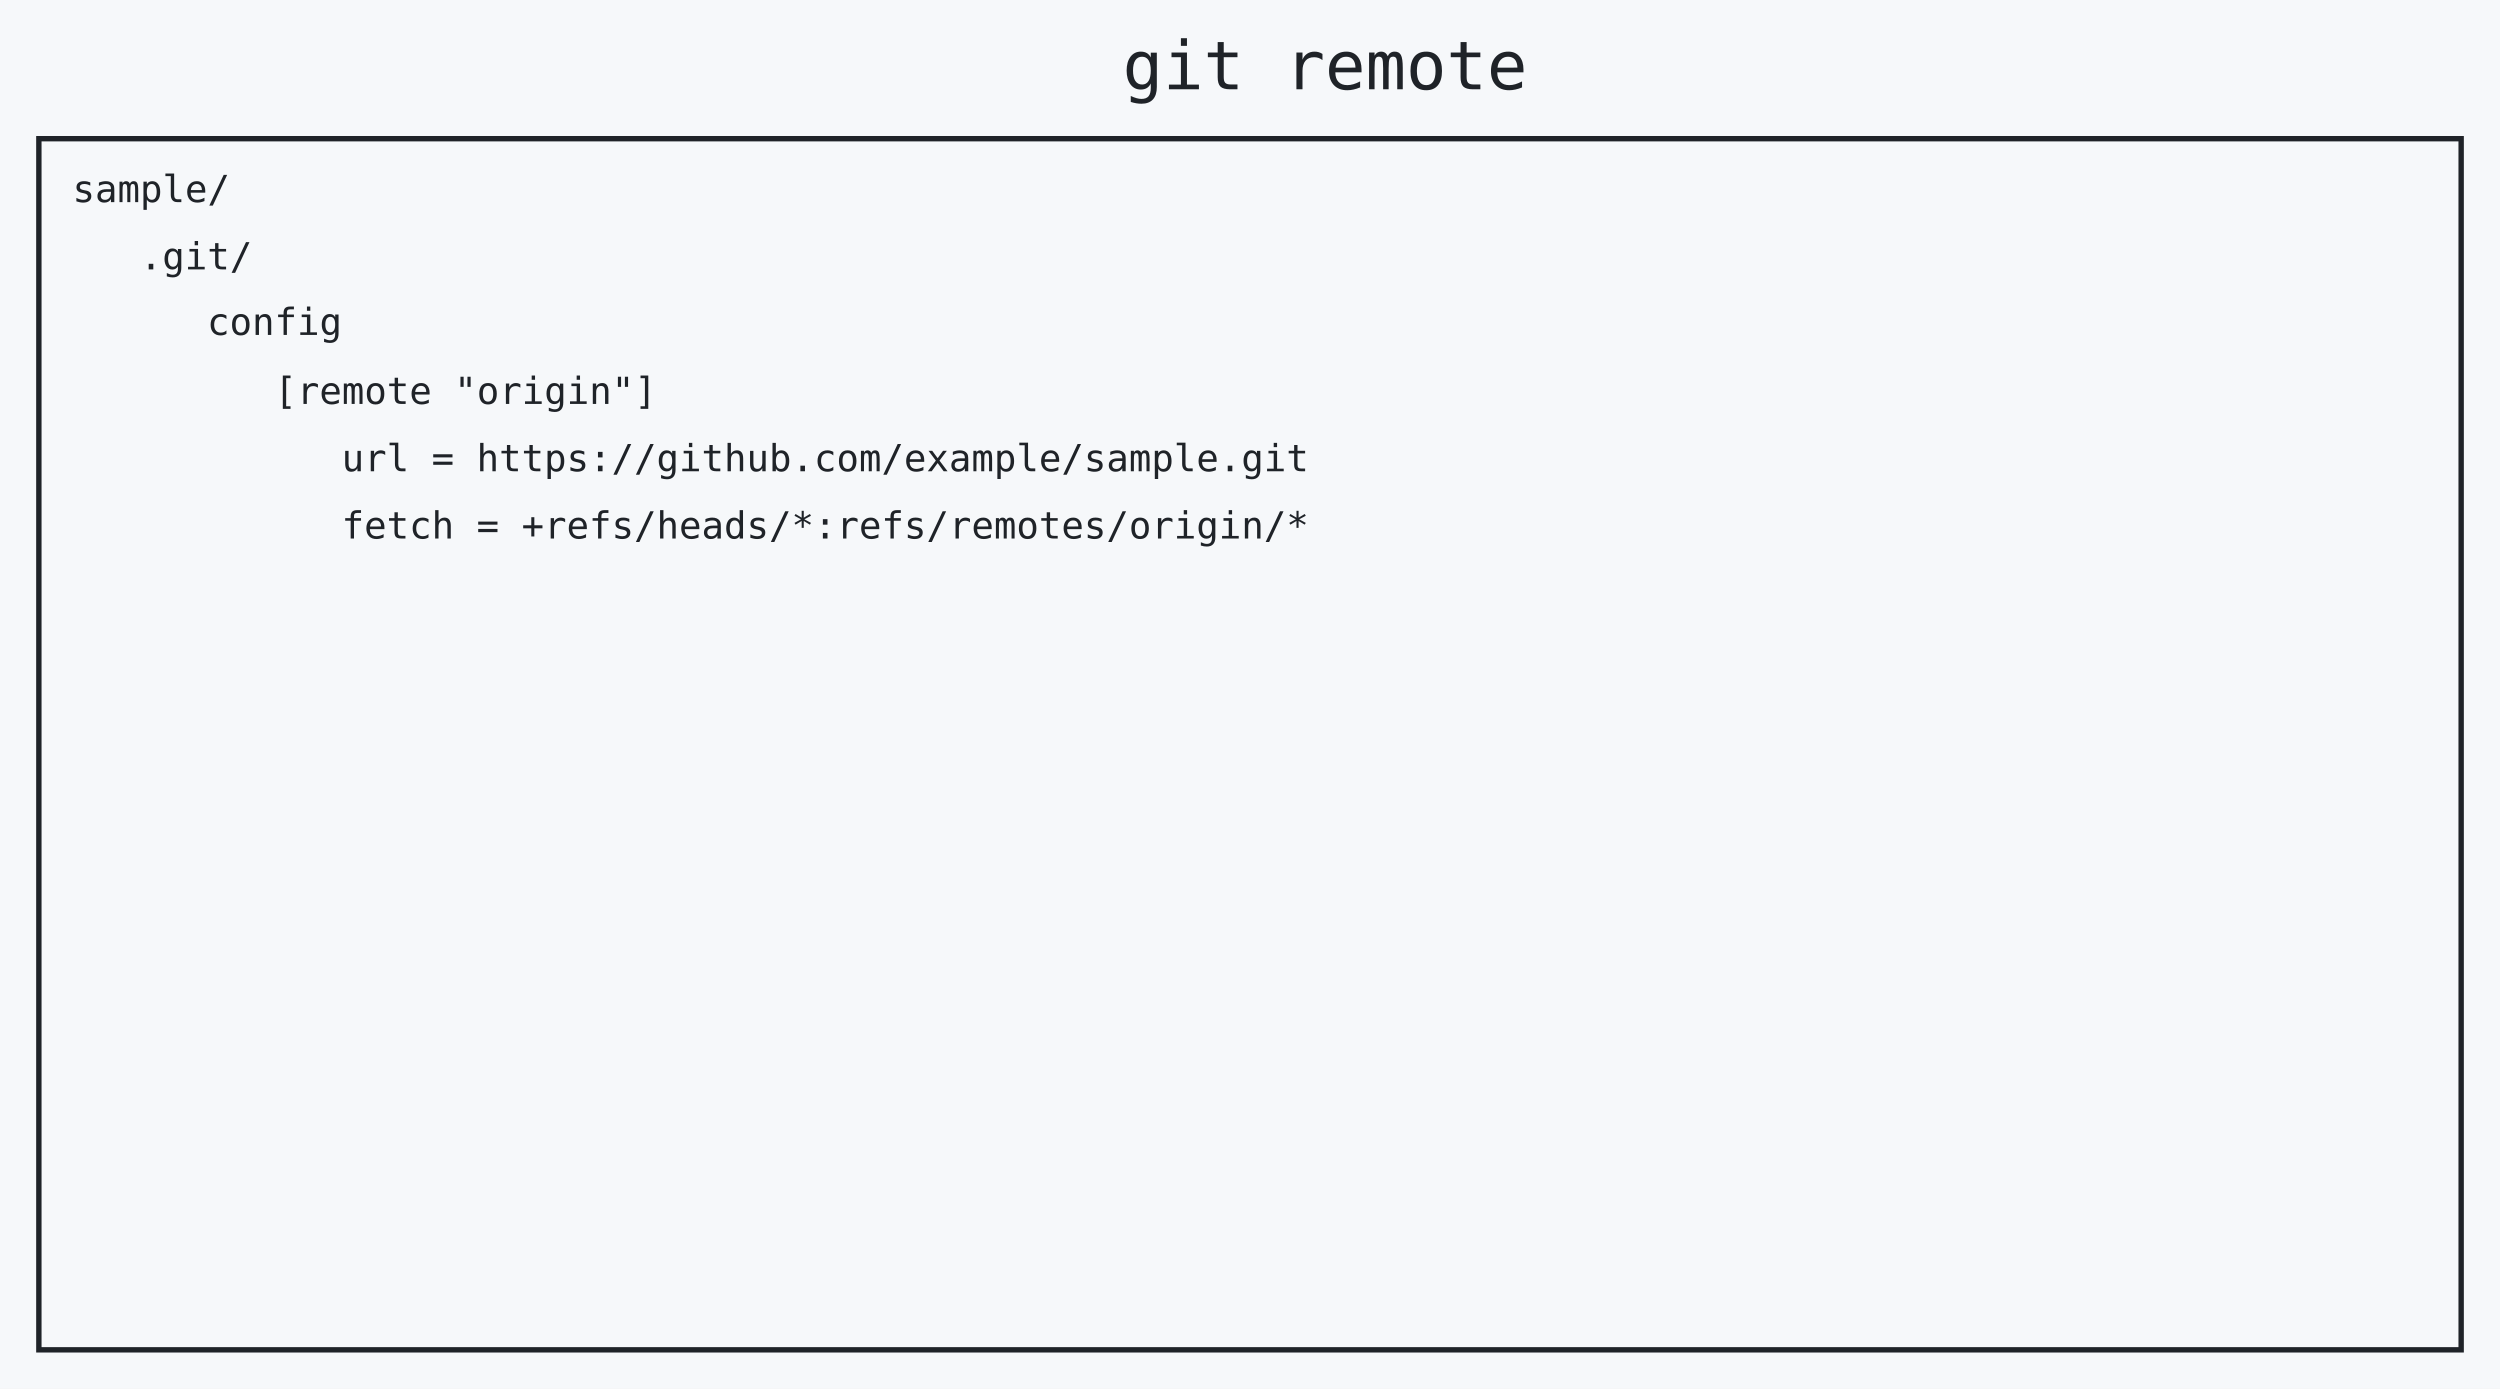
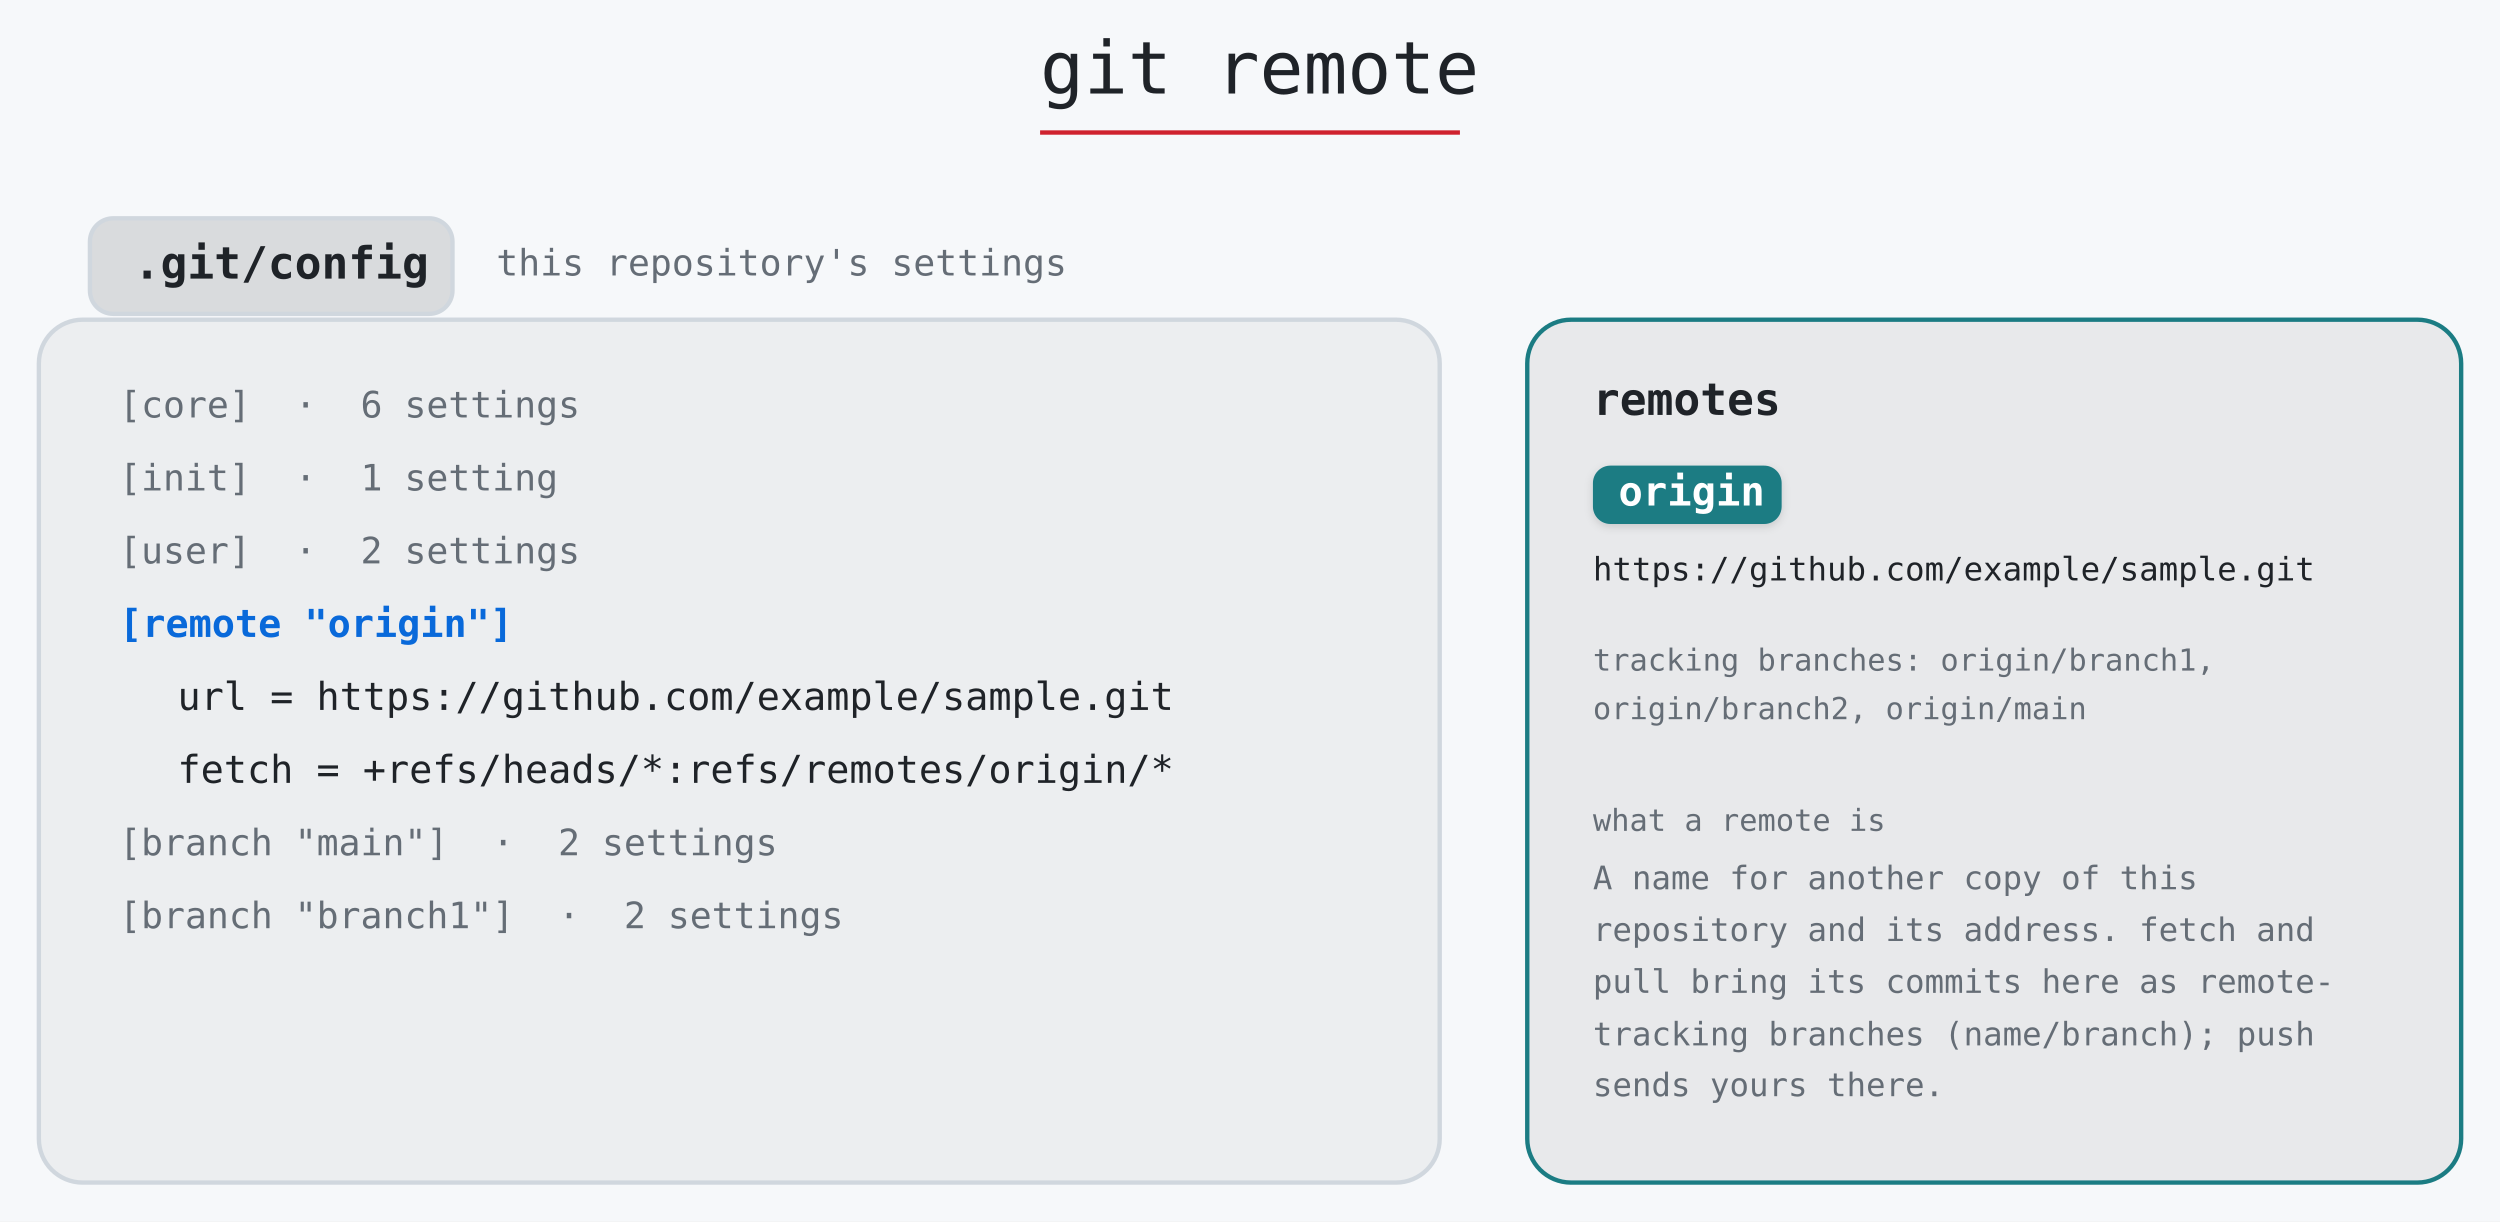
- <svg xmlns="http://www.w3.org/2000/svg" id="scene" viewBox="59.27 39.67 1801.45 1000.67" width="1801.45" height="1000.67" font-family="&quot;Cascadia Mono&quot;,&quot;JetBrains Mono&quot;,&quot;Fira Mono&quot;,&quot;SF Mono&quot;,Menlo,Consolas,&quot;DejaVu Sans Mono&quot;,&quot;Liberation Mono&quot;,monospace" data-scale="96.969697" data-center="0.000000 1000.370936" data-frame="1920 1080">
-   <rect x="59.27" y="39.67" width="1801.45" height="1000.67" fill="#F6F8FA" data-role="background" />
-   <text x="868.2" y="104.01" font-size="48.45" fill="#1F2328" xml:space="preserve" textLength="278.99" lengthAdjust="spacingAndGlyphs">git remote</text>
-   <polygon points="1832.73,139.61 87.27,139.61 87.27,1012.33 1832.73,1012.33" fill="none" stroke="#1F2328" stroke-width="3.88" />
-   <text x="111.52" y="185.3" font-size="26.92" fill="#1F2328" xml:space="preserve" textLength="108.1" lengthAdjust="spacingAndGlyphs">sample/</text>
-   <text x="160" y="233.78" font-size="26.92" fill="#1F2328" xml:space="preserve" textLength="72.34" lengthAdjust="spacingAndGlyphs">.git/</text>
-   <text x="208.48" y="281.01" font-size="26.92" fill="#1F2328" xml:space="preserve" textLength="91.06" lengthAdjust="spacingAndGlyphs">config</text>
-   <text x="256.97" y="330.75" font-size="26.92" fill="#1F2328" xml:space="preserve" textLength="258.67" lengthAdjust="spacingAndGlyphs">[remote "origin"]</text>
-   <text x="305.45" y="379.24" font-size="26.92" fill="#1F2328" xml:space="preserve" textLength="675.07" lengthAdjust="spacingAndGlyphs">url = https://github.com/example/sample.git</text>
-   <text x="305.45" y="427.72" font-size="26.92" fill="#1F2328" xml:space="preserve" textLength="675.91" lengthAdjust="spacingAndGlyphs">fetch = +refs/heads/*:refs/remotes/origin/*</text>
+ <svg xmlns="http://www.w3.org/2000/svg" id="scene" viewBox="59.27 35.28 1801.45 880.14" width="1801.45" height="880.14" font-family="&quot;Cascadia Mono&quot;,&quot;JetBrains Mono&quot;,&quot;Fira Mono&quot;,&quot;SF Mono&quot;,Menlo,Consolas,&quot;DejaVu Sans Mono&quot;,&quot;Liberation Mono&quot;,monospace" data-scale="105.147864" data-center="0.700000 0.390791" data-frame="1920 1080">
+   <defs>
+     <filter id="shadow1" x="-60%" y="-60%" width="220%" height="220%" color-interpolation-filters="sRGB">
+       <feDropShadow dx="0" dy="2.1" stdDeviation="3.15" flood-color="#000000" flood-opacity="0.14" />
+     </filter>
+   </defs>
+   <rect x="59.27" y="35.28" width="1801.45" height="880.14" fill="#F6F8FA" data-role="background" />
+   <rect x="87.27" y="265.65" width="1009.42" height="621.77" rx="31.54" fill="#000000" fill-opacity="0.04" stroke="#D0D7DE" stroke-width="3.15" />
+   <rect x="124.07" y="192.58" width="261.25" height="68.86" rx="16.82" fill="#000000" fill-opacity="0.12" stroke="#D0D7DE" stroke-width="3.15" />
+   <text x="155.62" y="236.04" font-size="32.11" fill="#1F2328" xml:space="preserve" font-weight="700" textLength="198.17" lengthAdjust="spacingAndGlyphs">.git/config</text>
+   <text x="416.87" y="233.78" font-size="26.27" fill="#656D76" xml:space="preserve" textLength="397.54" lengthAdjust="spacingAndGlyphs">this repository's settings</text>
+   <text x="145.1" y="336.12" font-size="26.27" fill="#656D76" xml:space="preserve" textLength="316.88" lengthAdjust="spacingAndGlyphs">[core]  ·  6 settings</text>
+   <text x="145.1" y="388.7" font-size="26.27" fill="#656D76" xml:space="preserve" textLength="301.49" lengthAdjust="spacingAndGlyphs">[init]  ·  1 setting</text>
+   <text x="145.1" y="441.27" font-size="26.27" fill="#656D76" xml:space="preserve" textLength="316.88" lengthAdjust="spacingAndGlyphs">[user]  ·  2 settings</text>
+   <text x="145.1" y="494.26" font-size="27.73" fill="#0969DA" xml:space="preserve" font-weight="700" textLength="266.9" lengthAdjust="spacingAndGlyphs">[remote "origin"]</text>
+   <text x="187.16" y="546.83" font-size="27.73" fill="#1F2328" xml:space="preserve" textLength="695.41" lengthAdjust="spacingAndGlyphs">url = https://github.com/example/sample.git</text>
+   <text x="187.16" y="599.4" font-size="27.73" fill="#1F2328" xml:space="preserve" textLength="696.27" lengthAdjust="spacingAndGlyphs">fetch = +refs/heads/*:refs/remotes/origin/*</text>
+   <text x="145.1" y="651.57" font-size="26.27" fill="#656D76" xml:space="preserve" textLength="455.42" lengthAdjust="spacingAndGlyphs">[branch "main"]  ·  2 settings</text>
+   <text x="145.1" y="704.14" font-size="26.27" fill="#656D76" xml:space="preserve" textLength="501.6" lengthAdjust="spacingAndGlyphs">[branch "branch1"]  ·  2 settings</text>
+   <rect x="1159.78" y="265.65" width="672.95" height="621.77" rx="31.54" fill="#000000" fill-opacity="0.06" stroke="#1B7C83" stroke-width="3.15" />
+   <text x="1207.1" y="334.26" font-size="32.11" fill="#1F2328" xml:space="preserve" font-weight="700" textLength="128.93" lengthAdjust="spacingAndGlyphs">remotes</text>
+   <rect x="1207.1" y="370.8" width="136" height="42.06" rx="12.62" fill="#1B7C83" filter="url(#shadow1)" data-role="ref" />
+   <text x="1225.5" y="399.58" font-size="29.19" fill="#FFFFFF" xml:space="preserve" font-weight="700" textLength="99.2" lengthAdjust="spacingAndGlyphs" data-role="ref">origin</text>
+   <text x="1207.1" y="453.54" font-size="23.35" fill="#1F2328" xml:space="preserve" textLength="503.15" lengthAdjust="spacingAndGlyphs">https://github.com/example/sample.git</text>
+   <text x="1207.1" y="518.52" font-size="21.89" fill="#656D76" xml:space="preserve" textLength="430.48" lengthAdjust="spacingAndGlyphs">tracking branches: origin/branch1,</text>
+   <text x="1207.1" y="553.51" font-size="21.89" fill="#656D76" xml:space="preserve" textLength="343.43" lengthAdjust="spacingAndGlyphs">origin/branch2, origin/main</text>
+   <text x="1207.1" y="633.98" font-size="21.89" fill="#656D76" xml:space="preserve" textLength="203.01" lengthAdjust="spacingAndGlyphs">what a remote is</text>
+   <text x="1207.1" y="676.05" font-size="23.35" fill="#656D76" xml:space="preserve" textLength="422.15" lengthAdjust="spacingAndGlyphs">A name for another copy of this</text>
+   <text x="1207.1" y="713.37" font-size="23.35" fill="#656D76" xml:space="preserve" textLength="503.88" lengthAdjust="spacingAndGlyphs">repository and its address. fetch and</text>
+   <text x="1207.1" y="750.7" font-size="23.35" fill="#656D76" xml:space="preserve" textLength="517.19" lengthAdjust="spacingAndGlyphs">pull bring its commits here as remote-</text>
+   <text x="1207.1" y="788.57" font-size="23.35" fill="#656D76" xml:space="preserve" textLength="503.88" lengthAdjust="spacingAndGlyphs">tracking branches (name/branch); push</text>
+   <text x="1207.1" y="825.17" font-size="23.35" fill="#656D76" xml:space="preserve" textLength="239.9" lengthAdjust="spacingAndGlyphs">sends yours there.</text>
+   <text x="808.74" y="102.69" font-size="52.54" fill="#1F2328" xml:space="preserve" textLength="302.52" lengthAdjust="spacingAndGlyphs" data-role="title">git remote</text>
+   <line x1="808.74" y1="130.77" x2="1111.26" y2="130.77" fill="none" stroke="#CF222E" stroke-width="3.15" data-role="title" />
</svg>
